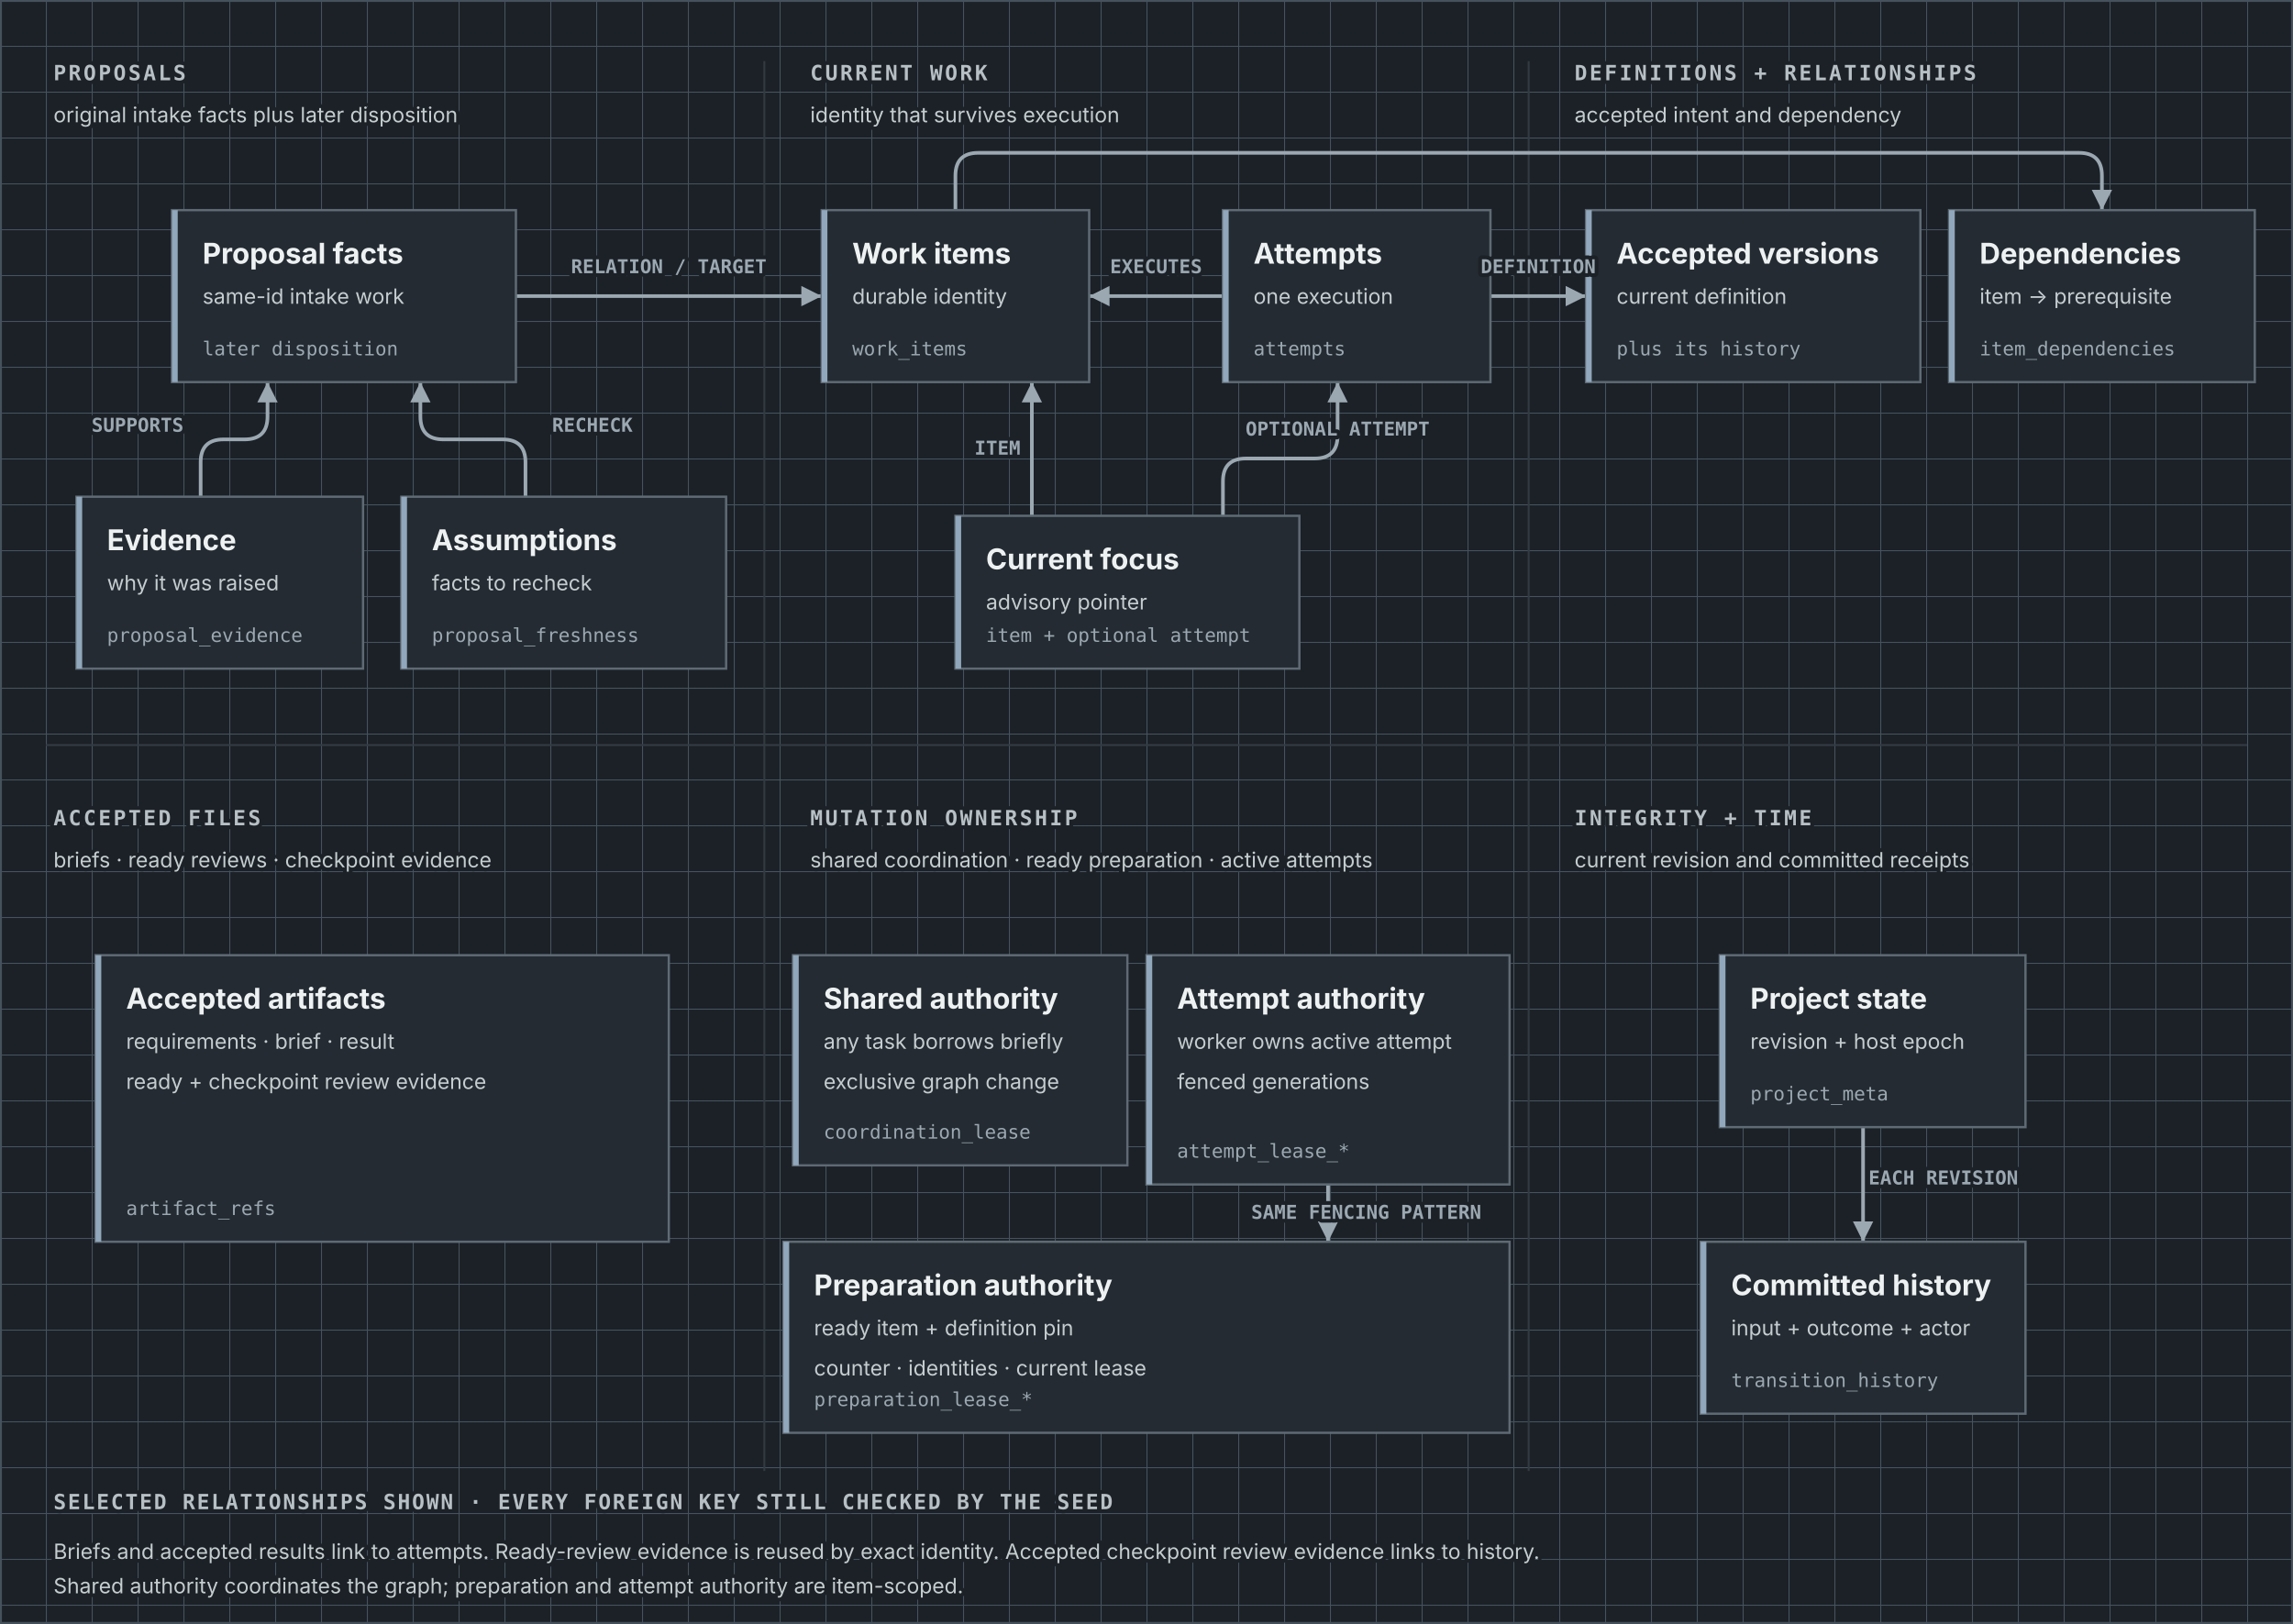
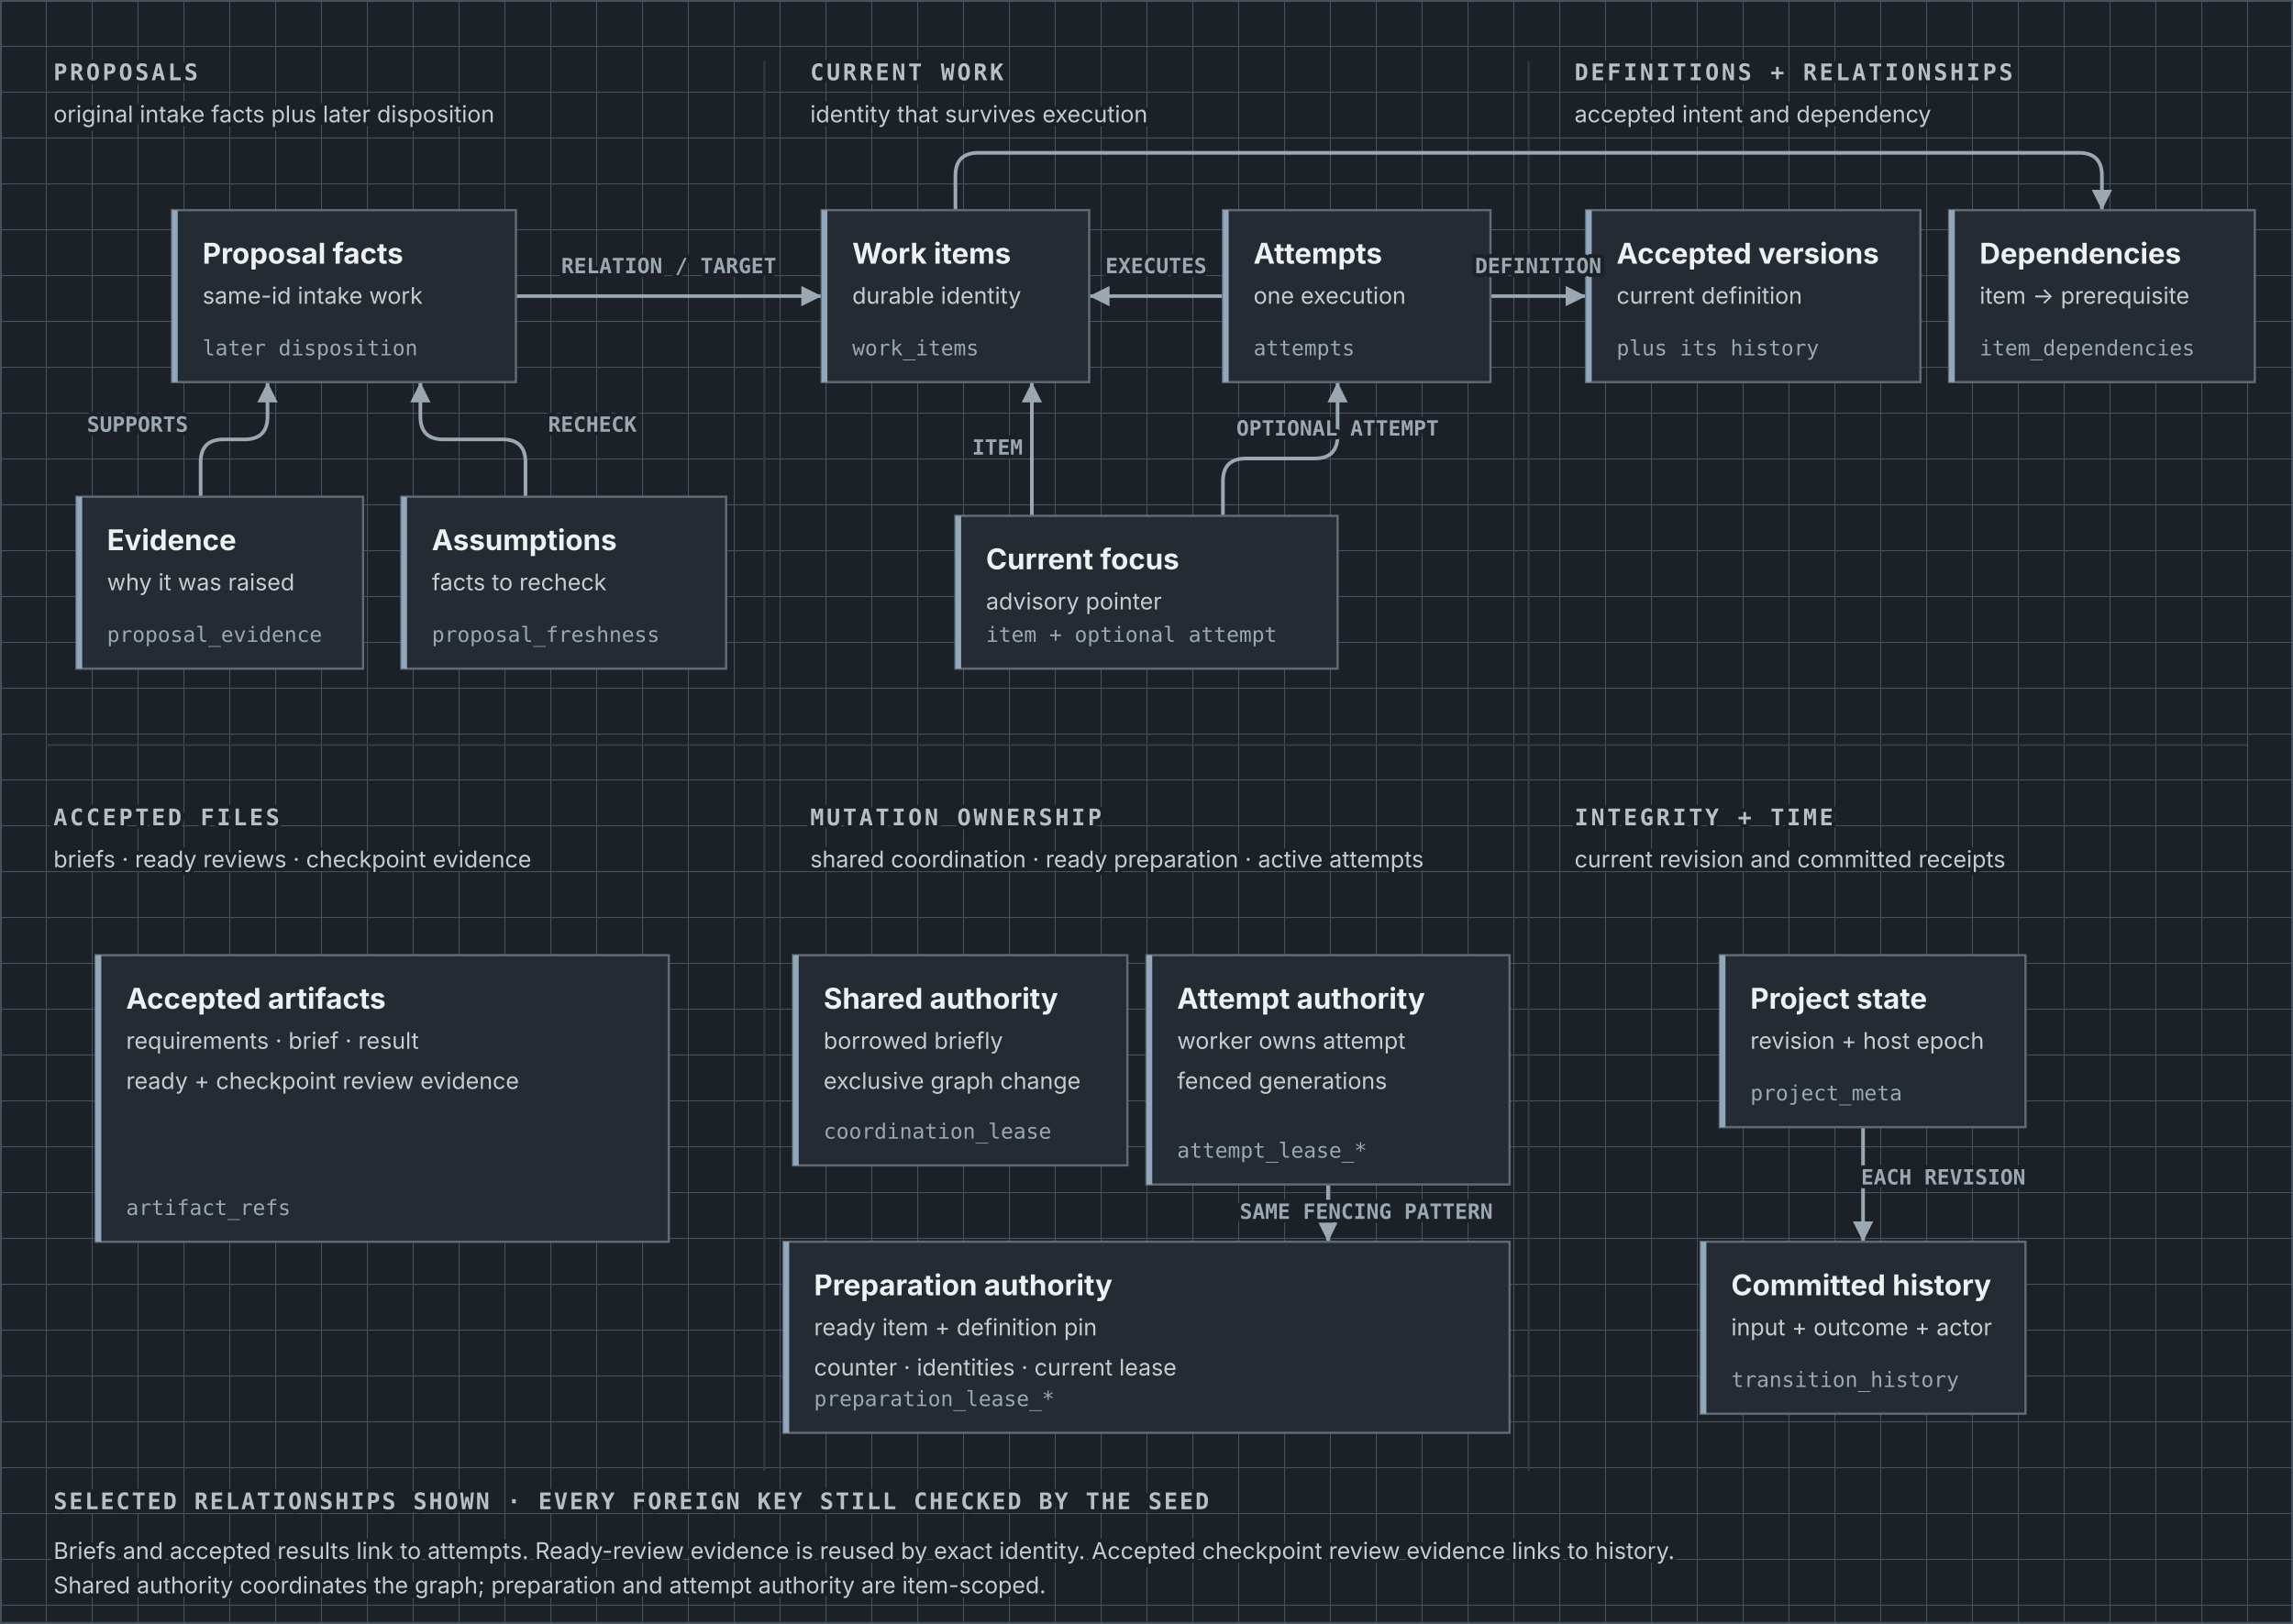
<svg xmlns="http://www.w3.org/2000/svg" role="img" aria-labelledby="title description" viewBox="0 0 1200 850">
  <defs>
    <pattern id="grid" width="24" height="24" patternUnits="userSpaceOnUse">
      <path d="M24 0H0V24" fill="none" stroke="#45535f" stroke-width="1" />
    </pattern>
    <marker id="arrow" viewBox="0 0 10 10" refX="9" refY="5" markerWidth="7" markerHeight="7" orient="auto">
      <path d="M1 1L9 5L1 9Z" fill="#9ba8b1" />
    </marker>
    <style>
      text { font-family: ui-sans-serif, system-ui, -apple-system, BlinkMacSystemFont, "Segoe UI", sans-serif; fill: #edf1f2; }
      .section-label, .box-label, .box-meta, .connector-label, .note-meta { font-family: ui-monospace, SFMono-Regular, Menlo, monospace; }
-       .section-label, .box-label { font-size: 11px; font-weight: 700; letter-spacing: 0.11em; fill: #b7c0c5; }
-       .section-subtitle { font-size: 11px; fill: #c5cdd0; }
+       .section-label, .box-label { font-size: 12px; font-weight: 700; letter-spacing: 0.11em; fill: #b7c0c5; }
+       .section-subtitle { font-size: 12px; fill: #c5cdd0; }
      .guide { stroke: #333b42; stroke-width: 1; }
      .connector { fill: none; stroke: #9ba8b1; stroke-width: 1.9; stroke-linecap: round; }
-       .connector-label { font-size: 10px; font-weight: 700; fill: #9ba8b1; }
+       .connector-label { font-size: 11px; font-weight: 700; fill: #9ba8b1; }
      .box { fill: #242b32; stroke: #5e6a74; stroke-width: 1.2; }
      .box-title { font-size: 15px; font-weight: 700; }
-       .box-body { font-size: 11px; fill: #c5cdd0; }
-       .box-meta { font-size: 10px; fill: #9ba8b1; }
+       .box-body { font-size: 12px; fill: #c5cdd0; }
+       .box-meta { font-size: 11px; fill: #9ba8b1; }
      .note { fill: #c5cdd0; }
      .note-meta { font-weight: 700; letter-spacing: 0.08em; fill: #b7c0c5; }
      .canvas-text { paint-order: stroke fill; stroke: #1c2127; stroke-width: 4px; stroke-linejoin: round; }
    </style>
  </defs>
  <rect width="1200" height="850" fill="#1c2127" />
  <rect width="1200" height="850" fill="url(#grid)" />
  <rect x="0.5" y="0.5" width="1199" height="849" fill="none" stroke="#45515c" />
  <line x1="400" y1="32" x2="400" y2="770" class="guide" />
  <line x1="800" y1="32" x2="800" y2="770" class="guide" />
  <line x1="24" y1="390" x2="1176" y2="390" class="guide" />
  <path d="M270 155L430 155" class="connector" marker-end="url(#arrow)" />
  <path d="M640 155L570 155" class="connector" marker-end="url(#arrow)" />
  <path d="M780 155L830 155" class="connector" marker-end="url(#arrow)" />
  <path d="M500 110L500 92Q500 80 512 80L1088 80Q1100 80 1100 92L1100 110" class="connector" marker-end="url(#arrow)" />
  <path d="M105 260L105 242Q105 230 117 230L128 230Q140 230 140 218L140 200" class="connector" marker-end="url(#arrow)" />
  <path d="M275 260L275 242Q275 230 263 230L232 230Q220 230 220 218L220 200" class="connector" marker-end="url(#arrow)" />
  <path d="M540 270L540 200" class="connector" marker-end="url(#arrow)" />
  <path d="M640 270L640 252Q640 240 652 240L688 240Q700 240 700 228L700 200" class="connector" marker-end="url(#arrow)" />
  <path d="M695 620L695 650" class="connector" marker-end="url(#arrow)" />
  <path d="M975 590L975 650" class="connector" marker-end="url(#arrow)" />
  <rect x="90" y="110" width="180" height="90" class="box" />
  <rect x="90" y="110" width="3" height="90" fill="#91a7bb" />
  <rect x="40" y="260" width="150" height="90" class="box" />
  <rect x="40" y="260" width="3" height="90" fill="#91a7bb" />
  <rect x="210" y="260" width="170" height="90" class="box" />
  <rect x="210" y="260" width="3" height="90" fill="#91a7bb" />
  <rect x="430" y="110" width="140" height="90" class="box" />
  <rect x="430" y="110" width="3" height="90" fill="#91a7bb" />
  <rect x="640" y="110" width="140" height="90" class="box" />
  <rect x="640" y="110" width="3" height="90" fill="#91a7bb" />
-   <rect x="500" y="270" width="180" height="80" class="box" />
+   <rect x="500" y="270" width="200" height="80" class="box" />
  <rect x="500" y="270" width="3" height="80" fill="#91a7bb" />
  <rect x="830" y="110" width="175" height="90" class="box" />
  <rect x="830" y="110" width="3" height="90" fill="#91a7bb" />
  <rect x="1020" y="110" width="160" height="90" class="box" />
  <rect x="1020" y="110" width="3" height="90" fill="#91a7bb" />
  <rect x="50" y="500" width="300" height="150" class="box" />
  <rect x="50" y="500" width="3" height="150" fill="#91a7bb" />
  <rect x="415" y="500" width="175" height="110" class="box" />
  <rect x="415" y="500" width="3" height="110" fill="#91a7bb" />
  <rect x="600" y="500" width="190" height="120" class="box" />
  <rect x="600" y="500" width="3" height="120" fill="#91a7bb" />
  <rect x="410" y="650" width="380" height="100" class="box" />
  <rect x="410" y="650" width="3" height="100" fill="#91a7bb" />
  <rect x="900" y="500" width="160" height="90" class="box" />
  <rect x="900" y="500" width="3" height="90" fill="#91a7bb" />
  <rect x="890" y="650" width="170" height="90" class="box" />
  <rect x="890" y="650" width="3" height="90" fill="#91a7bb" />
  <text x="28" y="42" class="section-label canvas-text">PROPOSALS</text>
  <text x="28" y="64" class="section-subtitle canvas-text">original intake facts plus later disposition</text>
  <text x="424" y="42" class="section-label canvas-text">CURRENT WORK</text>
  <text x="424" y="64" class="section-subtitle canvas-text">identity that survives execution</text>
  <text x="824" y="42" class="section-label canvas-text">DEFINITIONS + RELATIONSHIPS</text>
  <text x="824" y="64" class="section-subtitle canvas-text">accepted intent and dependency</text>
  <text x="28" y="432" class="section-label canvas-text">ACCEPTED FILES</text>
  <text x="28" y="454" class="section-subtitle canvas-text">briefs · ready reviews · checkpoint evidence</text>
  <text x="424" y="432" class="section-label canvas-text">MUTATION OWNERSHIP</text>
  <text x="424" y="454" class="section-subtitle canvas-text">shared coordination · ready preparation · active attempts</text>
  <text x="824" y="432" class="section-label canvas-text">INTEGRITY + TIME</text>
  <text x="824" y="454" class="section-subtitle canvas-text">current revision and committed receipts</text>
  <text x="350" y="143" text-anchor="middle" class="connector-label canvas-text">RELATION / TARGET</text>
  <text x="605" y="143" text-anchor="middle" class="connector-label canvas-text">EXECUTES</text>
  <text x="805" y="143" text-anchor="middle" class="connector-label canvas-text">DEFINITION</text>
  <text x="72" y="226" text-anchor="middle" class="connector-label canvas-text">SUPPORTS</text>
  <text x="310" y="226" text-anchor="middle" class="connector-label canvas-text">RECHECK</text>
  <text x="522" y="238" text-anchor="middle" class="connector-label canvas-text">ITEM</text>
  <text x="700" y="228" text-anchor="middle" class="connector-label canvas-text">OPTIONAL ATTEMPT</text>
  <text x="715" y="638" text-anchor="middle" class="connector-label canvas-text">SAME FENCING PATTERN</text>
  <text x="1017" y="620" text-anchor="middle" class="connector-label canvas-text">EACH REVISION</text>
  <text x="106" y="138" class="box-title">Proposal facts</text>
  <text x="106" y="159" class="box-body">same-id intake work</text>
  <text x="106" y="186" class="box-meta">later disposition</text>
  <text x="56" y="288" class="box-title">Evidence</text>
  <text x="56" y="309" class="box-body">why it was raised</text>
  <text x="56" y="336" class="box-meta">proposal_evidence</text>
  <text x="226" y="288" class="box-title">Assumptions</text>
  <text x="226" y="309" class="box-body">facts to recheck</text>
  <text x="226" y="336" class="box-meta">proposal_freshness</text>
  <text x="446" y="138" class="box-title">Work items</text>
  <text x="446" y="159" class="box-body">durable identity</text>
  <text x="446" y="186" class="box-meta">work_items</text>
  <text x="656" y="138" class="box-title">Attempts</text>
  <text x="656" y="159" class="box-body">one execution</text>
  <text x="656" y="186" class="box-meta">attempts</text>
  <text x="516" y="298" class="box-title">Current focus</text>
  <text x="516" y="319" class="box-body">advisory pointer</text>
  <text x="516" y="336" class="box-meta">item + optional attempt</text>
  <text x="846" y="138" class="box-title">Accepted versions</text>
  <text x="846" y="159" class="box-body">current definition</text>
  <text x="846" y="186" class="box-meta">plus its history</text>
  <text x="1036" y="138" class="box-title">Dependencies</text>
  <text x="1036" y="159" class="box-body">item → prerequisite</text>
  <text x="1036" y="186" class="box-meta">item_dependencies</text>
  <text x="66" y="528" class="box-title">Accepted artifacts</text>
  <text x="66" y="549" class="box-body">requirements · brief · result</text>
  <text x="66" y="570" class="box-body">ready + checkpoint review evidence</text>
  <text x="66" y="636" class="box-meta">artifact_refs</text>
  <text x="431" y="528" class="box-title">Shared authority</text>
-   <text x="431" y="549" class="box-body">any task borrows briefly</text>
+   <text x="431" y="549" class="box-body">borrowed briefly</text>
  <text x="431" y="570" class="box-body">exclusive graph change</text>
  <text x="431" y="596" class="box-meta">coordination_lease</text>
  <text x="616" y="528" class="box-title">Attempt authority</text>
-   <text x="616" y="549" class="box-body">worker owns active attempt</text>
+   <text x="616" y="549" class="box-body">worker owns attempt</text>
  <text x="616" y="570" class="box-body">fenced generations</text>
  <text x="616" y="606" class="box-meta">attempt_lease_*</text>
  <text x="426" y="678" class="box-title">Preparation authority</text>
  <text x="426" y="699" class="box-body">ready item + definition pin</text>
  <text x="426" y="720" class="box-body">counter · identities · current lease</text>
  <text x="426" y="736" class="box-meta">preparation_lease_*</text>
  <text x="916" y="528" class="box-title">Project state</text>
  <text x="916" y="549" class="box-body">revision + host epoch</text>
  <text x="916" y="576" class="box-meta">project_meta</text>
  <text x="906" y="678" class="box-title">Committed history</text>
  <text x="906" y="699" class="box-body">input + outcome + actor</text>
  <text x="906" y="726" class="box-meta">transition_history</text>
-   <text x="28" y="790" text-anchor="start" font-size="11" class="note-meta canvas-text">SELECTED RELATIONSHIPS SHOWN · EVERY FOREIGN KEY STILL CHECKED BY THE SEED</text>
-   <text x="28" y="816" text-anchor="start" font-size="11" class="note canvas-text">Briefs and accepted results link to attempts. Ready-review evidence is reused by exact identity. Accepted checkpoint review evidence links to history.</text>
-   <text x="28" y="834" text-anchor="start" font-size="11" class="note canvas-text">Shared authority coordinates the graph; preparation and attempt authority are item-scoped.</text>
+   <text x="28" y="790" text-anchor="start" font-size="12" class="note-meta canvas-text">SELECTED RELATIONSHIPS SHOWN · EVERY FOREIGN KEY STILL CHECKED BY THE SEED</text>
+   <text x="28" y="816" text-anchor="start" font-size="12" class="note canvas-text">Briefs and accepted results link to attempts. Ready-review evidence is reused by exact identity. Accepted checkpoint review evidence links to history.</text>
+   <text x="28" y="834" text-anchor="start" font-size="12" class="note canvas-text">Shared authority coordinates the graph; preparation and attempt authority are item-scoped.</text>
</svg>
